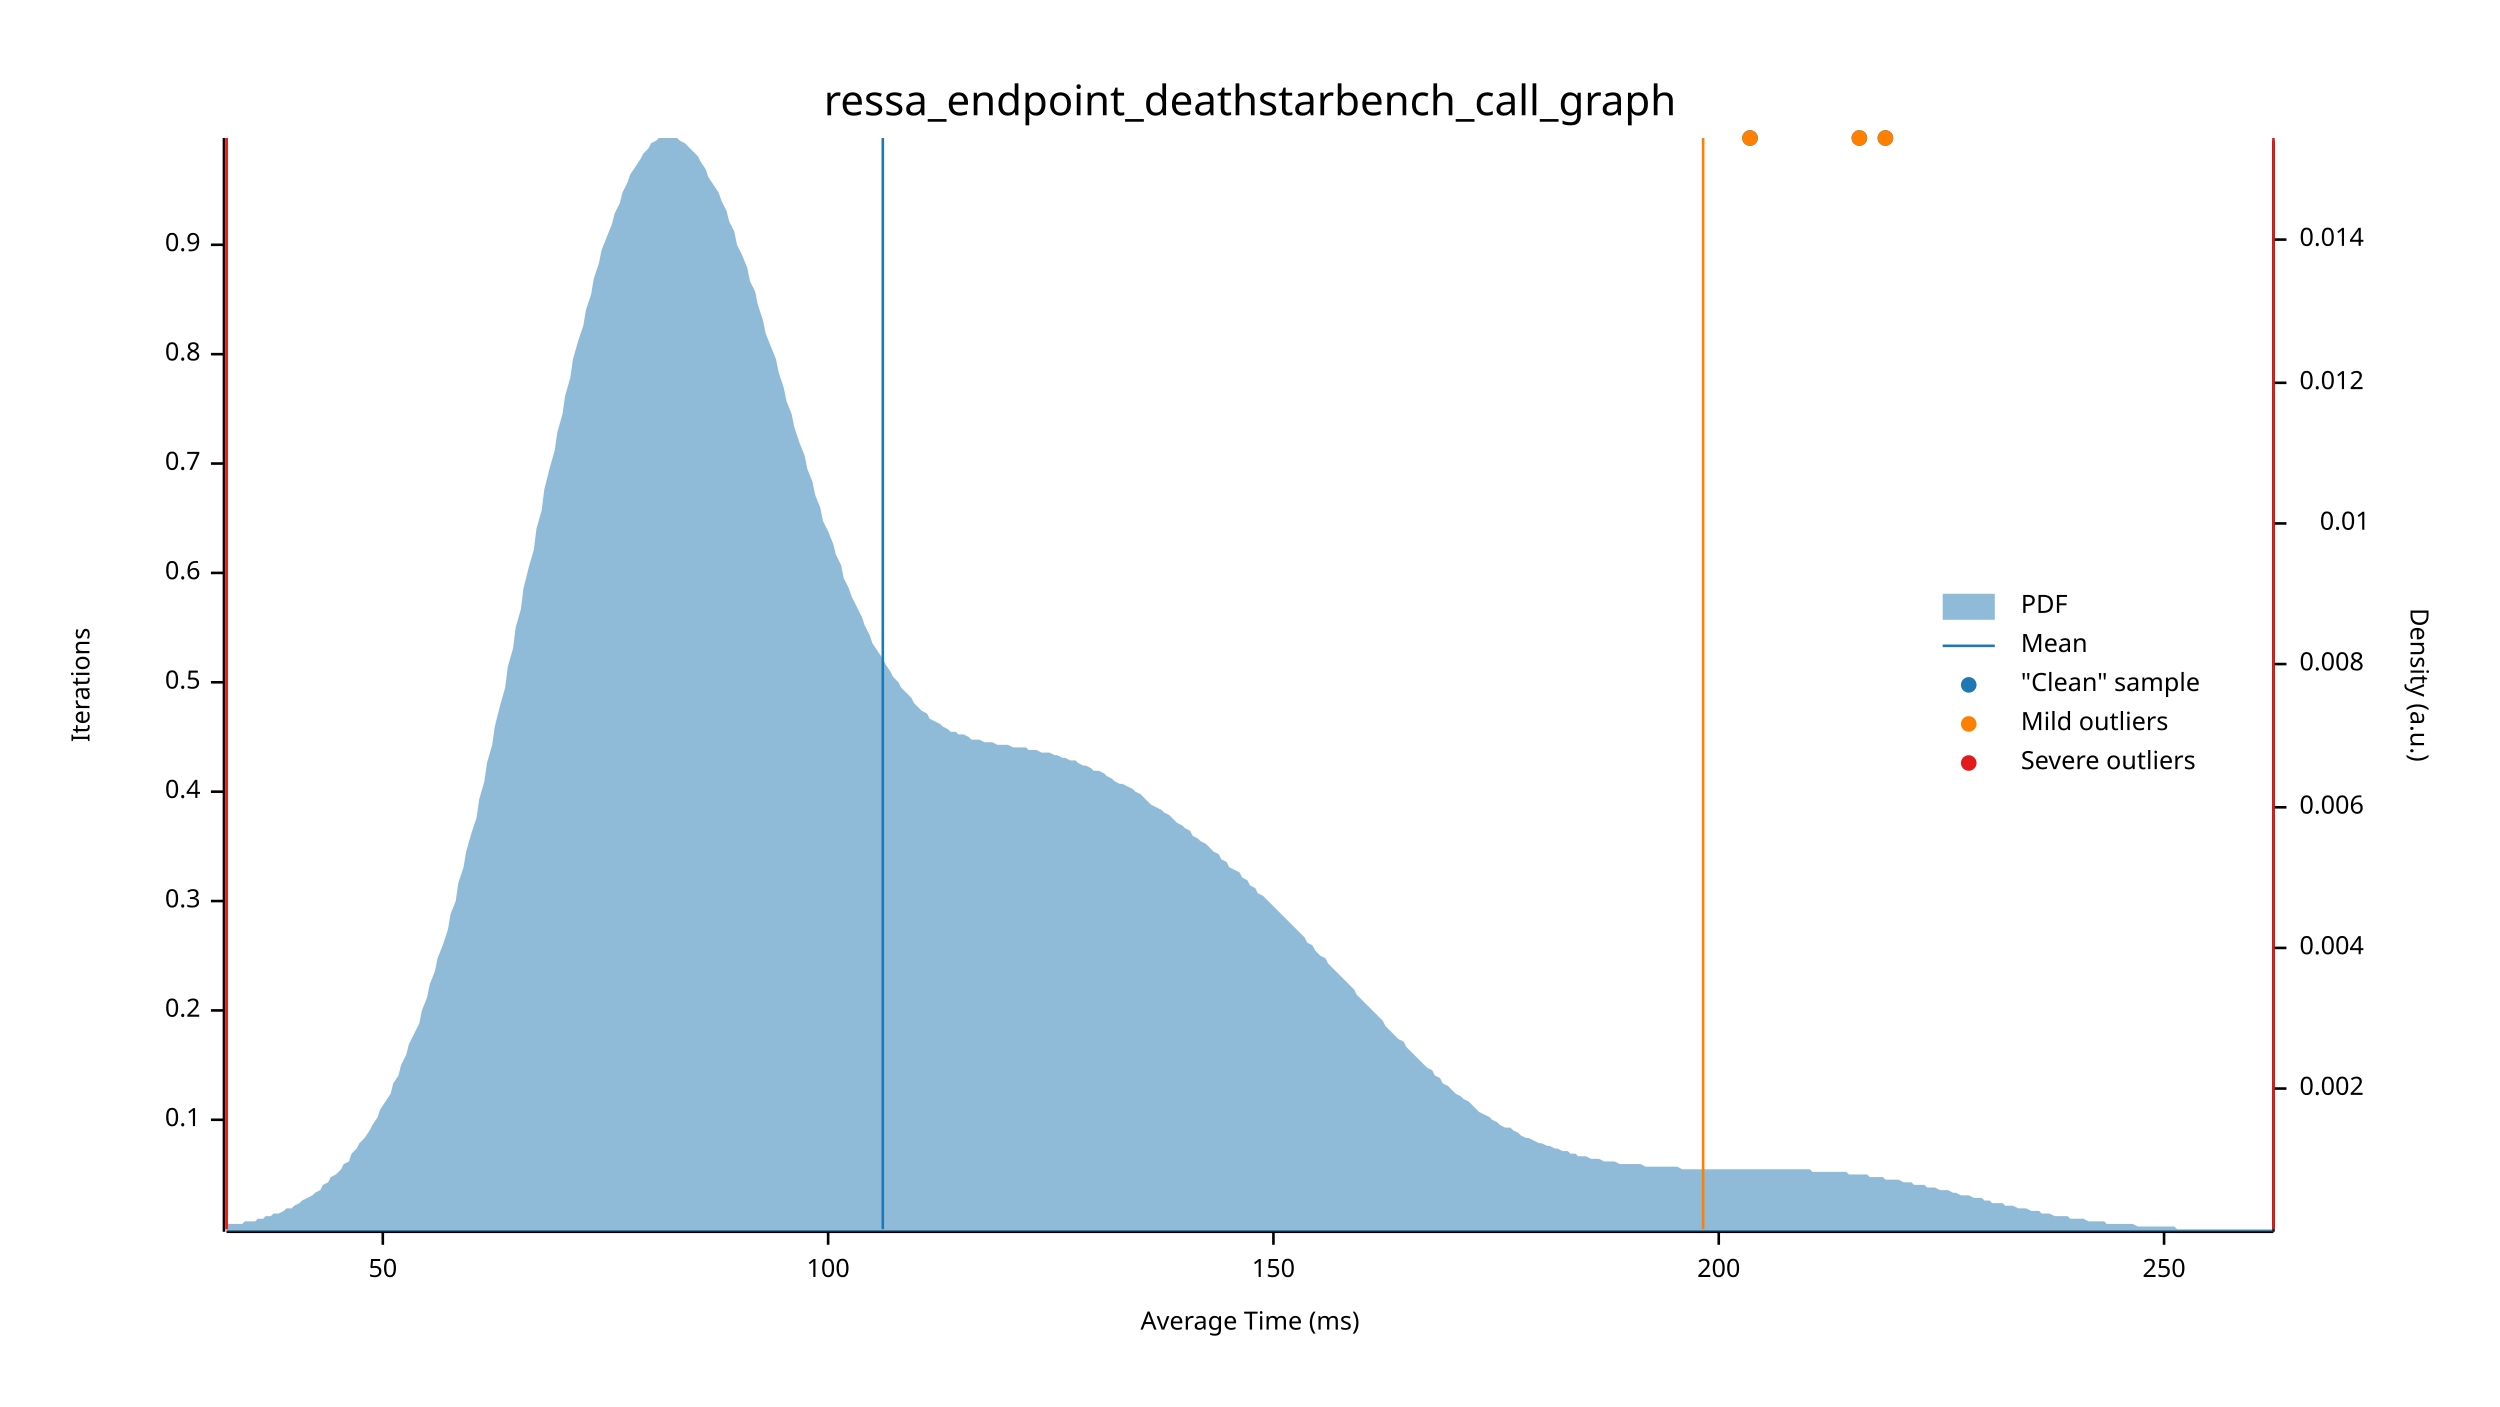
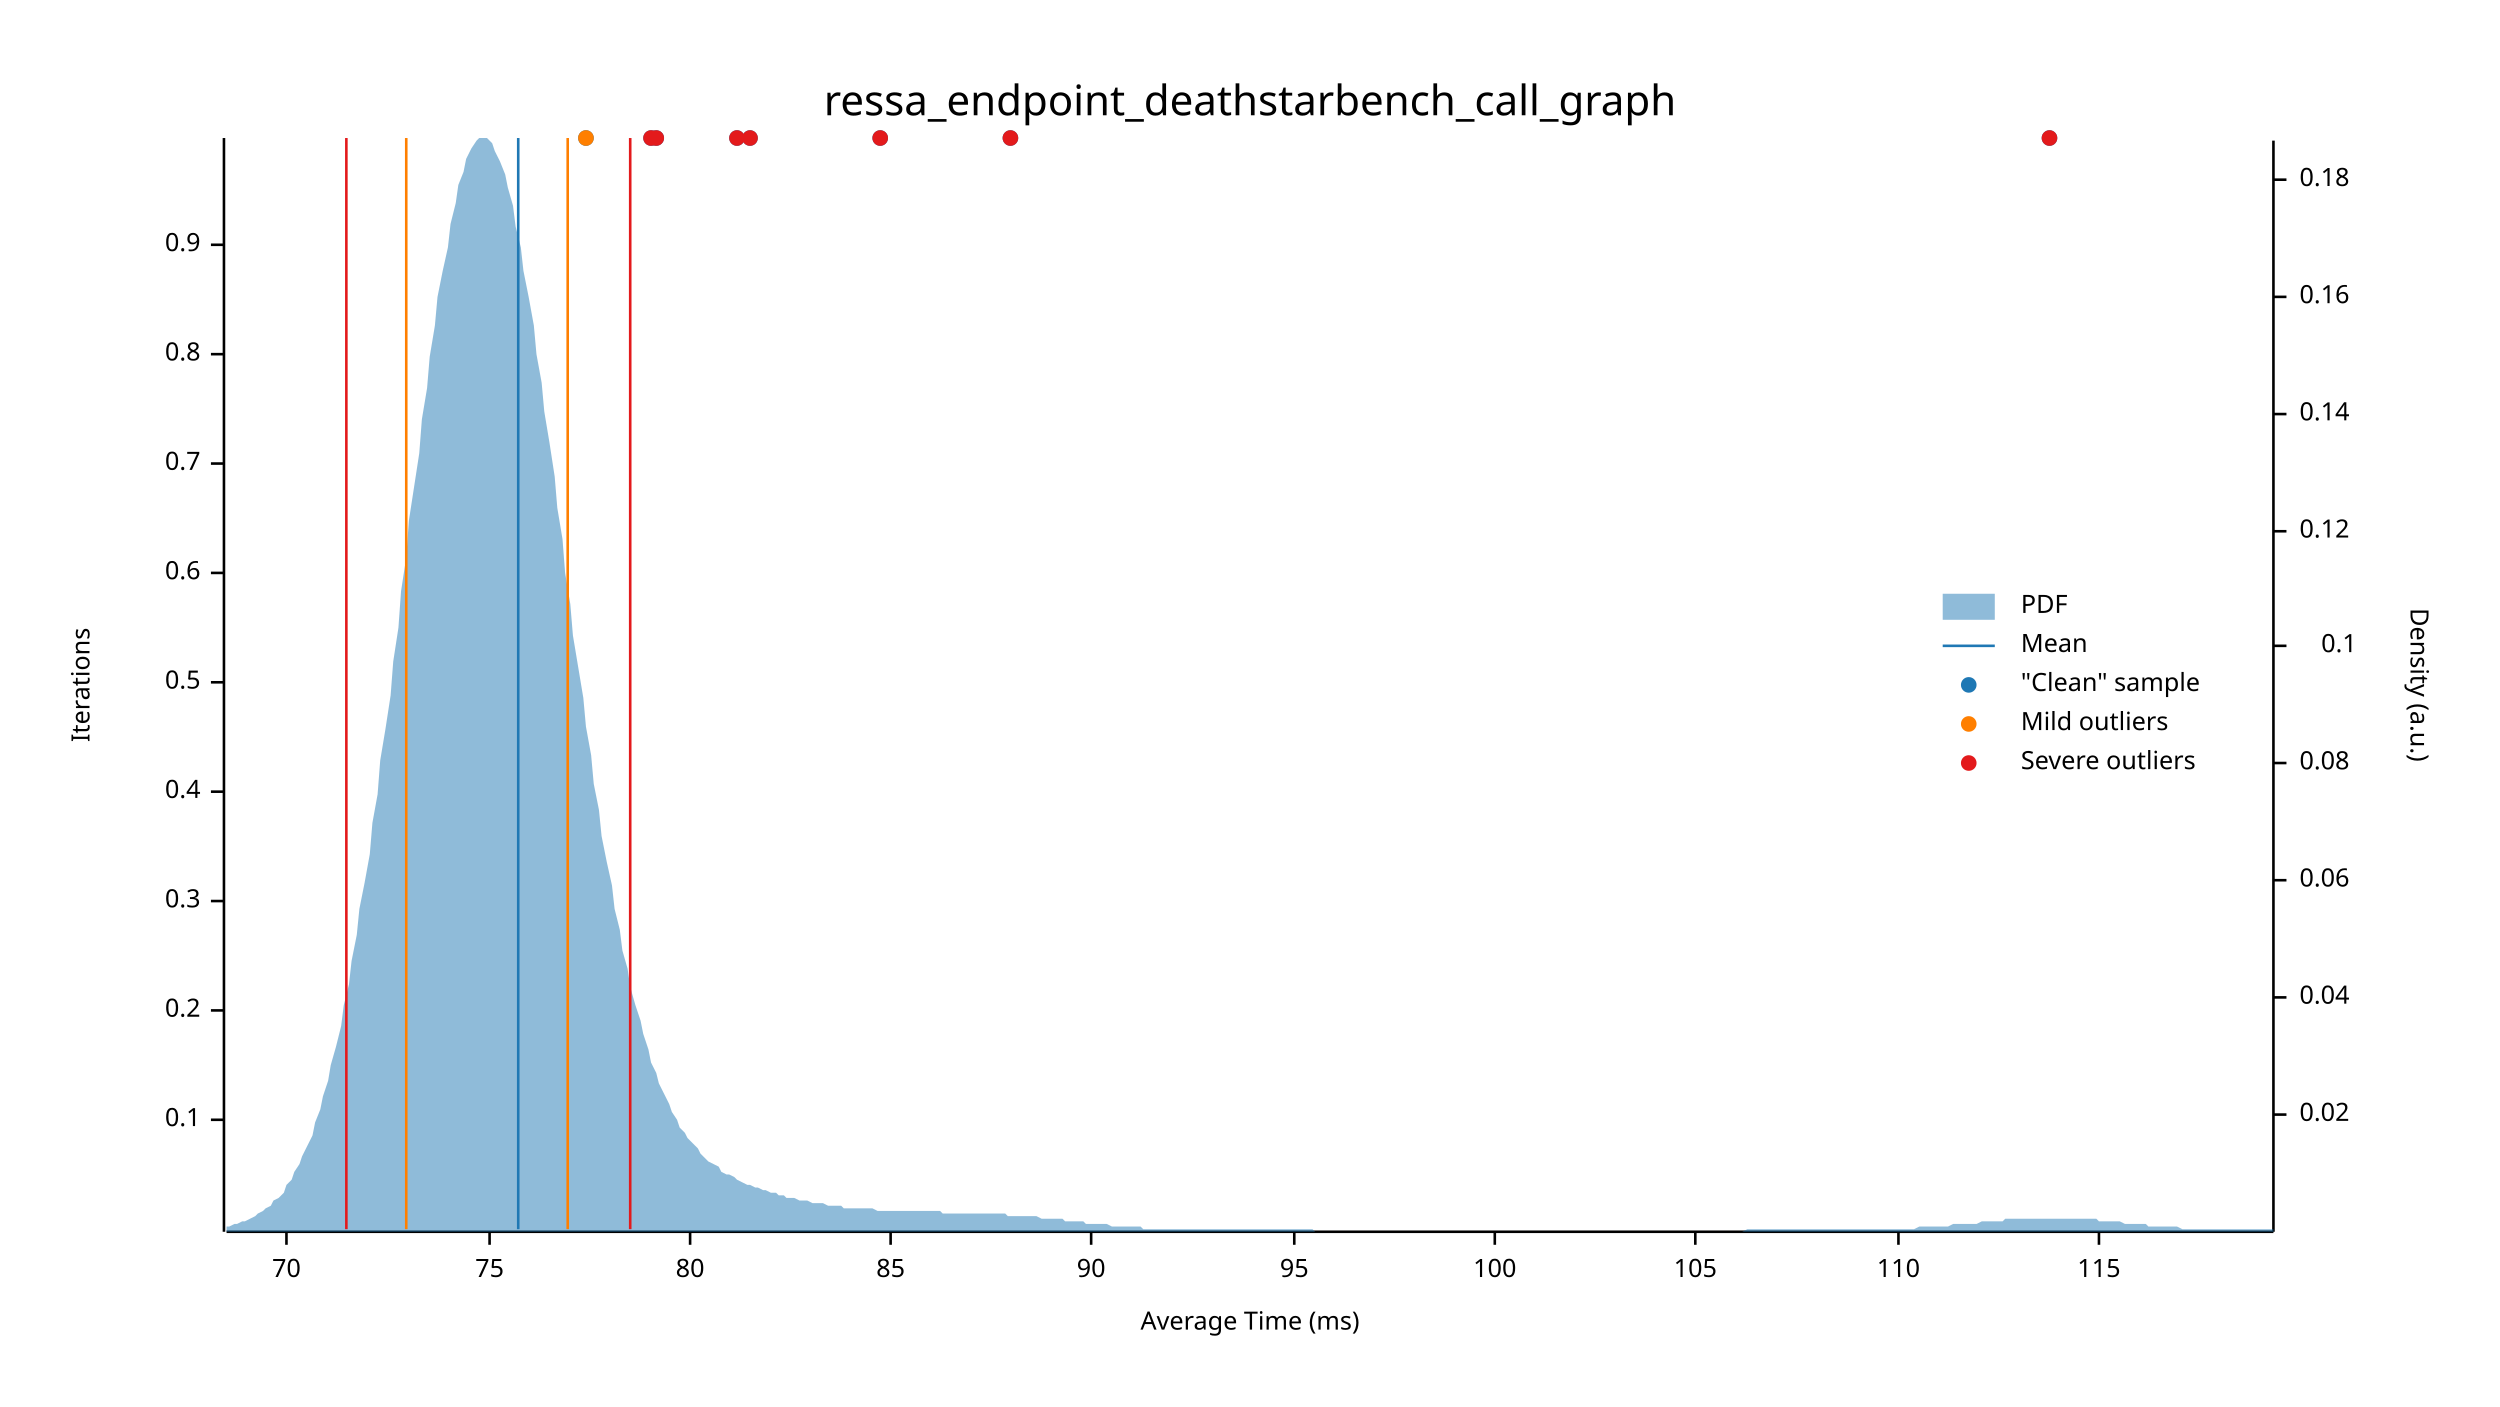
<svg xmlns="http://www.w3.org/2000/svg" width="960" height="540" viewBox="0 0 960 540">
  <text x="480" y="32" dy="0.76em" text-anchor="middle" font-family="sans-serif" font-size="16.129" opacity="1" fill="#000000">
ressa_endpoint_deathstarbench_call_graph
</text>
  <text x="27" y="263" dy="0.76em" text-anchor="middle" font-family="sans-serif" font-size="9.677" opacity="1" fill="#000000" transform="rotate(270, 27, 263)">
Iterations
</text>
  <text x="480" y="513" dy="-0.5ex" text-anchor="middle" font-family="sans-serif" font-size="9.677" opacity="1" fill="#000000">
Average Time (ms)
</text>
  <polyline fill="none" opacity="1" stroke="#000000" stroke-width="1" points="86,53 86,473 " />
  <text x="77" y="430" dy="0.5ex" text-anchor="end" font-family="sans-serif" font-size="9.677" opacity="1" fill="#000000">
0.1
</text>
  <polyline fill="none" opacity="1" stroke="#000000" stroke-width="1" points="81,430 86,430 " />
  <text x="77" y="388" dy="0.5ex" text-anchor="end" font-family="sans-serif" font-size="9.677" opacity="1" fill="#000000">
0.2
</text>
  <polyline fill="none" opacity="1" stroke="#000000" stroke-width="1" points="81,388 86,388 " />
  <text x="77" y="346" dy="0.5ex" text-anchor="end" font-family="sans-serif" font-size="9.677" opacity="1" fill="#000000">
0.3
</text>
  <polyline fill="none" opacity="1" stroke="#000000" stroke-width="1" points="81,346 86,346 " />
  <text x="77" y="304" dy="0.5ex" text-anchor="end" font-family="sans-serif" font-size="9.677" opacity="1" fill="#000000">
0.4
</text>
  <polyline fill="none" opacity="1" stroke="#000000" stroke-width="1" points="81,304 86,304 " />
  <text x="77" y="262" dy="0.5ex" text-anchor="end" font-family="sans-serif" font-size="9.677" opacity="1" fill="#000000">
0.5
</text>
  <polyline fill="none" opacity="1" stroke="#000000" stroke-width="1" points="81,262 86,262 " />
  <text x="77" y="220" dy="0.5ex" text-anchor="end" font-family="sans-serif" font-size="9.677" opacity="1" fill="#000000">
0.6
</text>
  <polyline fill="none" opacity="1" stroke="#000000" stroke-width="1" points="81,220 86,220 " />
  <text x="77" y="178" dy="0.5ex" text-anchor="end" font-family="sans-serif" font-size="9.677" opacity="1" fill="#000000">
0.7
</text>
  <polyline fill="none" opacity="1" stroke="#000000" stroke-width="1" points="81,178 86,178 " />
  <text x="77" y="136" dy="0.5ex" text-anchor="end" font-family="sans-serif" font-size="9.677" opacity="1" fill="#000000">
0.8
</text>
  <polyline fill="none" opacity="1" stroke="#000000" stroke-width="1" points="81,136 86,136 " />
  <text x="77" y="94" dy="0.5ex" text-anchor="end" font-family="sans-serif" font-size="9.677" opacity="1" fill="#000000">
0.9
</text>
  <polyline fill="none" opacity="1" stroke="#000000" stroke-width="1" points="81,94 86,94 " />
  <polyline fill="none" opacity="1" stroke="#000000" stroke-width="1" points="87,473 873,473 " />
-   <text x="147" y="483" dy="0.76em" text-anchor="middle" font-family="sans-serif" font-size="9.677" opacity="1" fill="#000000">
- 50
+   <text x="110" y="483" dy="0.76em" text-anchor="middle" font-family="sans-serif" font-size="9.677" opacity="1" fill="#000000">
+ 70
</text>
-   <polyline fill="none" opacity="1" stroke="#000000" stroke-width="1" points="147,473 147,478 " />
-   <text x="318" y="483" dy="0.76em" text-anchor="middle" font-family="sans-serif" font-size="9.677" opacity="1" fill="#000000">
+   <polyline fill="none" opacity="1" stroke="#000000" stroke-width="1" points="110,473 110,478 " />
+   <text x="188" y="483" dy="0.76em" text-anchor="middle" font-family="sans-serif" font-size="9.677" opacity="1" fill="#000000">
+ 75
+ </text>
+   <polyline fill="none" opacity="1" stroke="#000000" stroke-width="1" points="188,473 188,478 " />
+   <text x="265" y="483" dy="0.76em" text-anchor="middle" font-family="sans-serif" font-size="9.677" opacity="1" fill="#000000">
+ 80
+ </text>
+   <polyline fill="none" opacity="1" stroke="#000000" stroke-width="1" points="265,473 265,478 " />
+   <text x="342" y="483" dy="0.76em" text-anchor="middle" font-family="sans-serif" font-size="9.677" opacity="1" fill="#000000">
+ 85
+ </text>
+   <polyline fill="none" opacity="1" stroke="#000000" stroke-width="1" points="342,473 342,478 " />
+   <text x="419" y="483" dy="0.76em" text-anchor="middle" font-family="sans-serif" font-size="9.677" opacity="1" fill="#000000">
+ 90
+ </text>
+   <polyline fill="none" opacity="1" stroke="#000000" stroke-width="1" points="419,473 419,478 " />
+   <text x="497" y="483" dy="0.76em" text-anchor="middle" font-family="sans-serif" font-size="9.677" opacity="1" fill="#000000">
+ 95
+ </text>
+   <polyline fill="none" opacity="1" stroke="#000000" stroke-width="1" points="497,473 497,478 " />
+   <text x="574" y="483" dy="0.76em" text-anchor="middle" font-family="sans-serif" font-size="9.677" opacity="1" fill="#000000">
100
</text>
-   <polyline fill="none" opacity="1" stroke="#000000" stroke-width="1" points="318,473 318,478 " />
-   <text x="489" y="483" dy="0.76em" text-anchor="middle" font-family="sans-serif" font-size="9.677" opacity="1" fill="#000000">
- 150
+   <polyline fill="none" opacity="1" stroke="#000000" stroke-width="1" points="574,473 574,478 " />
+   <text x="651" y="483" dy="0.76em" text-anchor="middle" font-family="sans-serif" font-size="9.677" opacity="1" fill="#000000">
+ 105
</text>
-   <polyline fill="none" opacity="1" stroke="#000000" stroke-width="1" points="489,473 489,478 " />
-   <text x="660" y="483" dy="0.76em" text-anchor="middle" font-family="sans-serif" font-size="9.677" opacity="1" fill="#000000">
- 200
+   <polyline fill="none" opacity="1" stroke="#000000" stroke-width="1" points="651,473 651,478 " />
+   <text x="729" y="483" dy="0.76em" text-anchor="middle" font-family="sans-serif" font-size="9.677" opacity="1" fill="#000000">
+ 110
</text>
-   <polyline fill="none" opacity="1" stroke="#000000" stroke-width="1" points="660,473 660,478 " />
-   <text x="831" y="483" dy="0.76em" text-anchor="middle" font-family="sans-serif" font-size="9.677" opacity="1" fill="#000000">
- 250
+   <polyline fill="none" opacity="1" stroke="#000000" stroke-width="1" points="729,473 729,478 " />
+   <text x="806" y="483" dy="0.76em" text-anchor="middle" font-family="sans-serif" font-size="9.677" opacity="1" fill="#000000">
+ 115
</text>
-   <polyline fill="none" opacity="1" stroke="#000000" stroke-width="1" points="831,473 831,478 " />
+   <polyline fill="none" opacity="1" stroke="#000000" stroke-width="1" points="806,473 806,478 " />
  <text x="933" y="263" dy="0.76em" text-anchor="middle" font-family="sans-serif" font-size="9.677" opacity="1" fill="#000000" transform="rotate(90, 933, 263)">
Density (a.u.)
</text>
  <polyline fill="none" opacity="1" stroke="#000000" stroke-width="1" points="873,54 873,473 " />
-   <text x="883" y="418" dy="0.5ex" text-anchor="start" font-family="sans-serif" font-size="9.677" opacity="1" fill="#000000">
- 0.002
+   <text x="883" y="428" dy="0.5ex" text-anchor="start" font-family="sans-serif" font-size="9.677" opacity="1" fill="#000000">
+ 0.02
</text>
-   <polyline fill="none" opacity="1" stroke="#000000" stroke-width="1" points="873,418 878,418 " />
-   <text x="883" y="364" dy="0.5ex" text-anchor="start" font-family="sans-serif" font-size="9.677" opacity="1" fill="#000000">
- 0.004
+   <polyline fill="none" opacity="1" stroke="#000000" stroke-width="1" points="873,428 878,428 " />
+   <text x="883" y="383" dy="0.5ex" text-anchor="start" font-family="sans-serif" font-size="9.677" opacity="1" fill="#000000">
+ 0.04
</text>
-   <polyline fill="none" opacity="1" stroke="#000000" stroke-width="1" points="873,364 878,364 " />
-   <text x="883" y="310" dy="0.5ex" text-anchor="start" font-family="sans-serif" font-size="9.677" opacity="1" fill="#000000">
- 0.006
+   <polyline fill="none" opacity="1" stroke="#000000" stroke-width="1" points="873,383 878,383 " />
+   <text x="883" y="338" dy="0.5ex" text-anchor="start" font-family="sans-serif" font-size="9.677" opacity="1" fill="#000000">
+ 0.06
</text>
-   <polyline fill="none" opacity="1" stroke="#000000" stroke-width="1" points="873,310 878,310 " />
-   <text x="883" y="255" dy="0.5ex" text-anchor="start" font-family="sans-serif" font-size="9.677" opacity="1" fill="#000000">
- 0.008
+   <polyline fill="none" opacity="1" stroke="#000000" stroke-width="1" points="873,338 878,338 " />
+   <text x="883" y="293" dy="0.5ex" text-anchor="start" font-family="sans-serif" font-size="9.677" opacity="1" fill="#000000">
+ 0.08
</text>
-   <polyline fill="none" opacity="1" stroke="#000000" stroke-width="1" points="873,255 878,255 " />
-   <text x="910" y="201" dy="0.5ex" text-anchor="end" font-family="sans-serif" font-size="9.677" opacity="1" fill="#000000">
- 0.01
+   <polyline fill="none" opacity="1" stroke="#000000" stroke-width="1" points="873,293 878,293 " />
+   <text x="905" y="248" dy="0.5ex" text-anchor="end" font-family="sans-serif" font-size="9.677" opacity="1" fill="#000000">
+ 0.1
</text>
-   <polyline fill="none" opacity="1" stroke="#000000" stroke-width="1" points="873,201 878,201 " />
-   <text x="883" y="147" dy="0.5ex" text-anchor="start" font-family="sans-serif" font-size="9.677" opacity="1" fill="#000000">
- 0.012
+   <polyline fill="none" opacity="1" stroke="#000000" stroke-width="1" points="873,248 878,248 " />
+   <text x="883" y="204" dy="0.5ex" text-anchor="start" font-family="sans-serif" font-size="9.677" opacity="1" fill="#000000">
+ 0.12
</text>
-   <polyline fill="none" opacity="1" stroke="#000000" stroke-width="1" points="873,147 878,147 " />
-   <text x="883" y="92" dy="0.5ex" text-anchor="start" font-family="sans-serif" font-size="9.677" opacity="1" fill="#000000">
- 0.014
+   <polyline fill="none" opacity="1" stroke="#000000" stroke-width="1" points="873,204 878,204 " />
+   <text x="883" y="159" dy="0.5ex" text-anchor="start" font-family="sans-serif" font-size="9.677" opacity="1" fill="#000000">
+ 0.14
</text>
-   <polyline fill="none" opacity="1" stroke="#000000" stroke-width="1" points="873,92 878,92 " />
-   <polygon opacity="0.5" fill="#1F78B4" points="87,470 88,470 90,470 91,470 93,470 94,469 96,469 98,469 99,468 101,468 102,467 104,467 105,466 107,466 109,465 110,464 112,464 113,463 115,462 116,461 118,460 120,459 121,458 123,457 124,455 126,454 127,452 129,451 131,449 132,447 134,446 135,443 137,441 138,439 140,437 142,434 143,432 145,429 146,426 148,423 150,420 151,416 153,413 154,409 156,405 157,401 159,397 161,393 162,388 164,383 165,378 167,373 168,368 170,363 172,357 173,351 175,346 176,339 178,333 179,327 181,320 183,314 184,307 186,300 187,293 189,286 190,279 192,271 194,264 195,256 197,249 198,241 200,234 201,226 203,218 205,211 206,203 208,196 209,188 211,180 213,173 214,166 216,159 217,152 219,145 220,138 222,131 224,125 225,119 227,113 228,107 230,101 231,96 233,91 235,86 236,82 238,78 239,74 241,70 242,67 244,64 246,61 247,59 249,57 250,55 252,54 253,53 255,53 257,53 258,53 260,53 261,54 263,55 264,56 266,58 268,60 269,62 271,65 272,68 274,71 276,74 277,77 279,81 280,85 282,89 283,94 285,98 287,103 288,108 290,112 291,117 293,123 294,128 296,133 298,138 299,143 301,149 302,154 304,159 305,164 307,170 309,175 310,180 312,185 313,190 315,195 316,200 318,204 320,209 321,213 323,217 324,222 326,226 327,229 329,233 331,237 332,240 334,244 335,247 337,250 339,253 340,255 342,258 343,260 345,262 346,264 348,266 350,268 351,270 353,272 354,273 356,274 357,276 359,277 361,278 362,279 364,280 365,281 367,281 368,282 370,282 372,283 373,284 375,284 376,284 378,285 379,285 381,285 383,286 384,286 386,286 387,286 389,287 391,287 392,287 394,287 395,288 397,288 398,288 400,289 402,289 403,289 405,290 406,290 408,291 409,291 411,292 413,292 414,293 416,294 417,294 419,295 420,296 422,296 424,297 425,298 427,299 428,300 430,301 431,301 433,302 435,303 436,304 438,305 439,306 441,308 442,309 444,310 446,311 447,312 449,313 450,314 452,316 454,317 455,318 457,319 458,321 460,322 461,323 463,324 465,326 466,327 468,328 469,330 471,331 472,333 474,334 476,335 477,337 479,338 480,340 482,341 483,343 485,344 487,346 488,347 490,349 491,350 493,352 494,353 496,355 498,357 499,358 501,360 502,362 504,363 505,365 507,367 509,368 510,370 512,372 513,373 515,375 517,377 518,378 520,380 521,382 523,384 524,385 526,387 528,389 529,390 531,392 532,394 534,396 535,397 537,399 539,400 540,402 542,404 543,405 545,407 546,408 548,410 550,411 551,413 553,414 554,416 556,417 557,418 559,420 561,421 562,422 564,423 565,424 567,426 568,427 570,428 572,429 573,430 575,431 576,432 578,433 580,433 581,434 583,435 584,436 586,437 587,437 589,438 591,439 592,439 594,440 595,440 597,441 598,441 600,442 602,442 603,443 605,443 606,444 608,444 609,444 611,445 613,445 614,445 616,446 617,446 619,446 620,446 622,447 624,447 625,447 627,447 628,447 630,447 632,448 633,448 635,448 636,448 638,448 639,448 641,448 643,448 644,448 646,449 647,449 649,449 650,449 652,449 654,449 655,449 657,449 658,449 660,449 661,449 663,449 665,449 666,449 668,449 669,449 671,449 672,449 674,449 676,449 677,449 679,449 680,449 682,449 683,449 685,449 687,449 688,449 690,449 691,449 693,449 695,449 696,450 698,450 699,450 701,450 702,450 704,450 706,450 707,450 709,450 710,451 712,451 713,451 715,451 717,451 718,452 720,452 721,452 723,452 724,453 726,453 728,453 729,453 731,454 732,454 734,454 735,455 737,455 739,455 740,456 742,456 743,456 745,457 746,457 748,457 750,458 751,458 753,459 754,459 756,459 758,460 759,460 761,460 762,461 764,461 765,462 767,462 769,462 770,463 772,463 773,463 775,464 776,464 778,464 780,465 781,465 783,465 784,466 786,466 787,466 789,467 791,467 792,467 794,467 795,468 797,468 798,468 800,468 802,469 803,469 805,469 806,469 808,469 809,470 811,470 813,470 814,470 816,470 817,470 819,470 821,471 822,471 824,471 825,471 827,471 828,471 830,471 832,471 833,471 835,471 836,472 838,472 839,472 841,472 843,472 844,472 846,472 847,472 849,472 850,472 852,472 854,472 855,472 857,472 858,472 860,472 861,472 863,472 865,472 866,472 868,472 869,472 871,472 873,472 873,473 87,473 " />
-   <polyline fill="none" opacity="1" stroke="#1F78B4" stroke-width="1" points="339,472 339,53 " />
-   <polyline fill="none" opacity="1" stroke="#FF7F00" stroke-width="1" points="87,472 87,53 " />
-   <polyline fill="none" opacity="1" stroke="#FF7F00" stroke-width="1" points="654,472 654,53 " />
-   <polyline fill="none" opacity="1" stroke="#E31A1C" stroke-width="1" points="87,472 87,53 " />
-   <polyline fill="none" opacity="1" stroke="#E31A1C" stroke-width="1" points="873,472 873,53 " />
-   <circle cx="724" cy="53" r="3" opacity="1" fill="#1F78B4" stroke="none" stroke-width="1" />
-   <circle cx="714" cy="53" r="3" opacity="1" fill="#1F78B4" stroke="none" stroke-width="1" />
-   <circle cx="672" cy="53" r="3" opacity="1" fill="#1F78B4" stroke="none" stroke-width="1" />
-   <circle cx="724" cy="53" r="3" opacity="1" fill="#FF7F00" stroke="none" stroke-width="1" />
-   <circle cx="714" cy="53" r="3" opacity="1" fill="#FF7F00" stroke="none" stroke-width="1" />
-   <circle cx="672" cy="53" r="3" opacity="1" fill="#FF7F00" stroke="none" stroke-width="1" />
+   <polyline fill="none" opacity="1" stroke="#000000" stroke-width="1" points="873,159 878,159 " />
+   <text x="883" y="114" dy="0.5ex" text-anchor="start" font-family="sans-serif" font-size="9.677" opacity="1" fill="#000000">
+ 0.16
+ </text>
+   <polyline fill="none" opacity="1" stroke="#000000" stroke-width="1" points="873,114 878,114 " />
+   <text x="883" y="69" dy="0.5ex" text-anchor="start" font-family="sans-serif" font-size="9.677" opacity="1" fill="#000000">
+ 0.18
+ </text>
+   <polyline fill="none" opacity="1" stroke="#000000" stroke-width="1" points="873,69 878,69 " />
+   <polygon opacity="0.5" fill="#1F78B4" points="87,471 88,471 90,470 91,470 93,469 94,469 96,468 98,467 99,466 101,465 102,464 104,463 105,461 107,460 109,458 110,455 112,453 113,450 115,447 116,444 118,440 120,436 121,431 123,426 124,421 126,415 127,409 129,402 131,394 132,386 134,378 135,369 137,359 138,349 140,339 142,328 143,316 145,305 146,292 148,280 150,267 151,254 153,241 154,227 156,214 157,200 159,187 161,174 162,161 164,149 165,137 167,125 168,114 170,104 172,95 173,86 175,78 176,71 178,66 179,61 181,57 183,54 184,53 186,53 187,53 189,55 190,58 192,62 194,67 195,72 197,79 198,87 200,95 201,104 203,114 205,125 206,136 208,147 209,158 211,170 213,183 214,195 216,207 217,220 219,232 220,244 222,256 224,268 225,279 227,290 228,301 230,311 231,321 233,331 235,340 236,349 238,357 239,365 241,372 242,379 244,386 246,392 247,397 249,403 250,408 252,412 253,416 255,420 257,424 258,427 260,430 261,433 263,435 264,437 266,439 268,441 269,443 271,445 272,446 274,447 276,448 277,450 279,451 280,451 282,452 283,453 285,454 287,455 288,455 290,456 291,456 293,457 294,457 296,458 298,458 299,459 301,459 302,460 304,460 305,460 307,461 309,461 310,461 312,462 313,462 315,462 316,462 318,463 320,463 321,463 323,463 324,464 326,464 327,464 329,464 331,464 332,464 334,464 335,464 337,465 339,465 340,465 342,465 343,465 345,465 346,465 348,465 350,465 351,465 353,465 354,465 356,465 357,465 359,465 361,465 362,466 364,466 365,466 367,466 368,466 370,466 372,466 373,466 375,466 376,466 378,466 379,466 381,466 383,466 384,466 386,466 387,467 389,467 391,467 392,467 394,467 395,467 397,467 398,467 400,468 402,468 403,468 405,468 406,468 408,468 409,469 411,469 413,469 414,469 416,469 417,470 419,470 420,470 422,470 424,470 425,470 427,471 428,471 430,471 431,471 433,471 435,471 436,471 438,471 439,472 441,472 442,472 444,472 446,472 447,472 449,472 450,472 452,472 454,472 455,472 457,472 458,472 460,472 461,472 463,472 465,472 466,472 468,472 469,472 471,472 472,472 474,472 476,472 477,472 479,472 480,472 482,472 483,472 485,472 487,472 488,472 490,472 491,472 493,472 494,472 496,472 498,472 499,472 501,472 502,472 504,472 505,473 507,473 509,473 510,473 512,473 513,473 515,473 517,473 518,473 520,473 521,473 523,473 524,473 526,473 528,473 529,473 531,473 532,473 534,473 535,473 537,473 539,473 540,473 542,473 543,473 545,473 546,473 548,473 550,473 551,473 553,473 554,473 556,473 557,473 559,473 561,473 562,473 564,473 565,473 567,473 568,473 570,473 572,473 573,473 575,473 576,473 578,473 580,473 581,473 583,473 584,473 586,473 587,473 589,473 591,473 592,473 594,473 595,473 597,473 598,473 600,473 602,473 603,473 605,473 606,473 608,473 609,473 611,473 613,473 614,473 616,473 617,473 619,473 620,473 622,473 624,473 625,473 627,473 628,473 630,473 632,473 633,473 635,473 636,473 638,473 639,473 641,473 643,473 644,473 646,473 647,473 649,473 650,473 652,473 654,473 655,473 657,473 658,473 660,473 661,473 663,473 665,473 666,473 668,473 669,473 671,472 672,472 674,472 676,472 677,472 679,472 680,472 682,472 683,472 685,472 687,472 688,472 690,472 691,472 693,472 695,472 696,472 698,472 699,472 701,472 702,472 704,472 706,472 707,472 709,472 710,472 712,472 713,472 715,472 717,472 718,472 720,472 721,472 723,472 724,472 726,472 728,472 729,472 731,472 732,472 734,472 735,472 737,471 739,471 740,471 742,471 743,471 745,471 746,471 748,471 750,470 751,470 753,470 754,470 756,470 758,470 759,470 761,469 762,469 764,469 765,469 767,469 769,469 770,468 772,468 773,468 775,468 776,468 778,468 780,468 781,468 783,468 784,468 786,468 787,468 789,468 791,468 792,468 794,468 795,468 797,468 798,468 800,468 802,468 803,468 805,468 806,469 808,469 809,469 811,469 813,469 814,469 816,470 817,470 819,470 821,470 822,470 824,470 825,471 827,471 828,471 830,471 832,471 833,471 835,471 836,471 838,472 839,472 841,472 843,472 844,472 846,472 847,472 849,472 850,472 852,472 854,472 855,472 857,472 858,472 860,472 861,472 863,472 865,472 866,472 868,472 869,472 871,472 873,472 873,473 87,473 " />
+   <polyline fill="none" opacity="1" stroke="#1F78B4" stroke-width="1" points="199,472 199,53 " />
+   <polyline fill="none" opacity="1" stroke="#FF7F00" stroke-width="1" points="156,472 156,53 " />
+   <polyline fill="none" opacity="1" stroke="#FF7F00" stroke-width="1" points="218,472 218,53 " />
+   <polyline fill="none" opacity="1" stroke="#E31A1C" stroke-width="1" points="133,472 133,53 " />
+   <polyline fill="none" opacity="1" stroke="#E31A1C" stroke-width="1" points="242,472 242,53 " />
+   <circle cx="250" cy="53" r="3" opacity="1" fill="#1F78B4" stroke="none" stroke-width="1" />
+   <circle cx="787" cy="53" r="3" opacity="1" fill="#1F78B4" stroke="none" stroke-width="1" />
+   <circle cx="388" cy="53" r="3" opacity="1" fill="#1F78B4" stroke="none" stroke-width="1" />
+   <circle cx="338" cy="53" r="3" opacity="1" fill="#1F78B4" stroke="none" stroke-width="1" />
+   <circle cx="283" cy="53" r="3" opacity="1" fill="#1F78B4" stroke="none" stroke-width="1" />
+   <circle cx="288" cy="53" r="3" opacity="1" fill="#1F78B4" stroke="none" stroke-width="1" />
+   <circle cx="225" cy="53" r="3" opacity="1" fill="#1F78B4" stroke="none" stroke-width="1" />
+   <circle cx="252" cy="53" r="3" opacity="1" fill="#1F78B4" stroke="none" stroke-width="1" />
+   <circle cx="225" cy="53" r="3" opacity="1" fill="#FF7F00" stroke="none" stroke-width="1" />
+   <circle cx="250" cy="53" r="3" opacity="1" fill="#E31A1C" stroke="none" stroke-width="1" />
+   <circle cx="787" cy="53" r="3" opacity="1" fill="#E31A1C" stroke="none" stroke-width="1" />
+   <circle cx="388" cy="53" r="3" opacity="1" fill="#E31A1C" stroke="none" stroke-width="1" />
+   <circle cx="338" cy="53" r="3" opacity="1" fill="#E31A1C" stroke="none" stroke-width="1" />
+   <circle cx="283" cy="53" r="3" opacity="1" fill="#E31A1C" stroke="none" stroke-width="1" />
+   <circle cx="288" cy="53" r="3" opacity="1" fill="#E31A1C" stroke="none" stroke-width="1" />
+   <circle cx="252" cy="53" r="3" opacity="1" fill="#E31A1C" stroke="none" stroke-width="1" />
  <text x="776" y="228" dy="0.76em" text-anchor="start" font-family="sans-serif" font-size="9.677" opacity="1" fill="#000000">
PDF
</text>
  <text x="776" y="243" dy="0.76em" text-anchor="start" font-family="sans-serif" font-size="9.677" opacity="1" fill="#000000">
Mean
</text>
  <text x="776" y="258" dy="0.76em" text-anchor="start" font-family="sans-serif" font-size="9.677" opacity="1" fill="#000000">
"Clean" sample
</text>
  <text x="776" y="273" dy="0.76em" text-anchor="start" font-family="sans-serif" font-size="9.677" opacity="1" fill="#000000">
Mild outliers
</text>
  <text x="776" y="288" dy="0.76em" text-anchor="start" font-family="sans-serif" font-size="9.677" opacity="1" fill="#000000">
Severe outliers
</text>
  <rect x="746" y="228" width="20" height="10" opacity="0.5" fill="#1F78B4" stroke="none" />
  <polyline fill="none" opacity="1" stroke="#1F78B4" stroke-width="1" points="746,248 766,248 " />
  <circle cx="756" cy="263" r="3" opacity="1" fill="#1F78B4" stroke="none" stroke-width="1" />
  <circle cx="756" cy="278" r="3" opacity="1" fill="#FF7F00" stroke="none" stroke-width="1" />
  <circle cx="756" cy="293" r="3" opacity="1" fill="#E31A1C" stroke="none" stroke-width="1" />
</svg>
